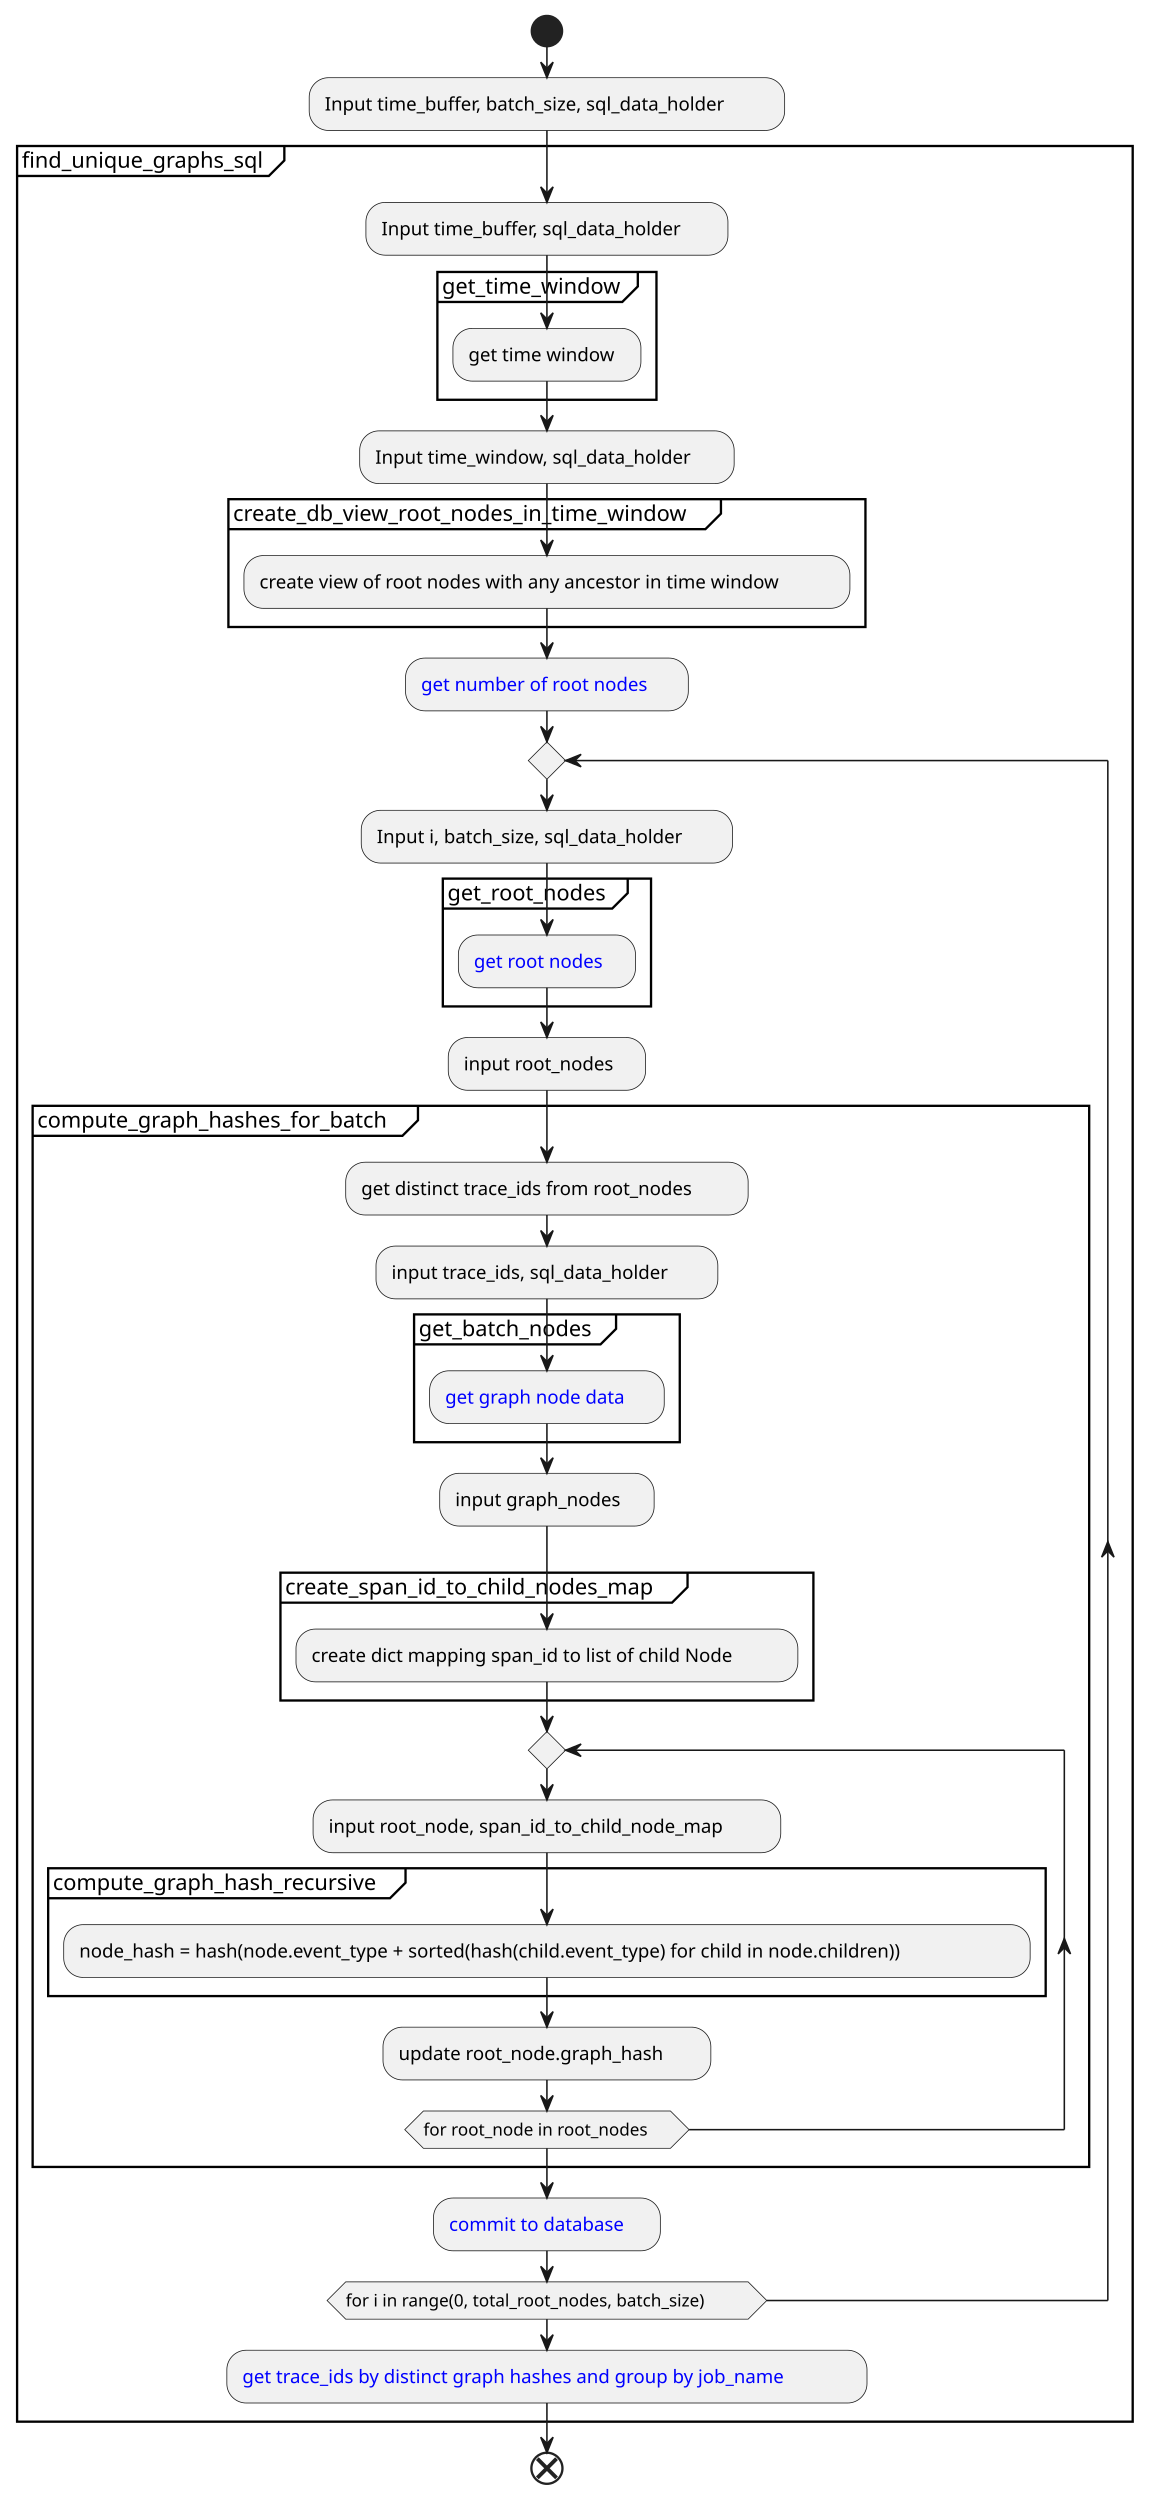
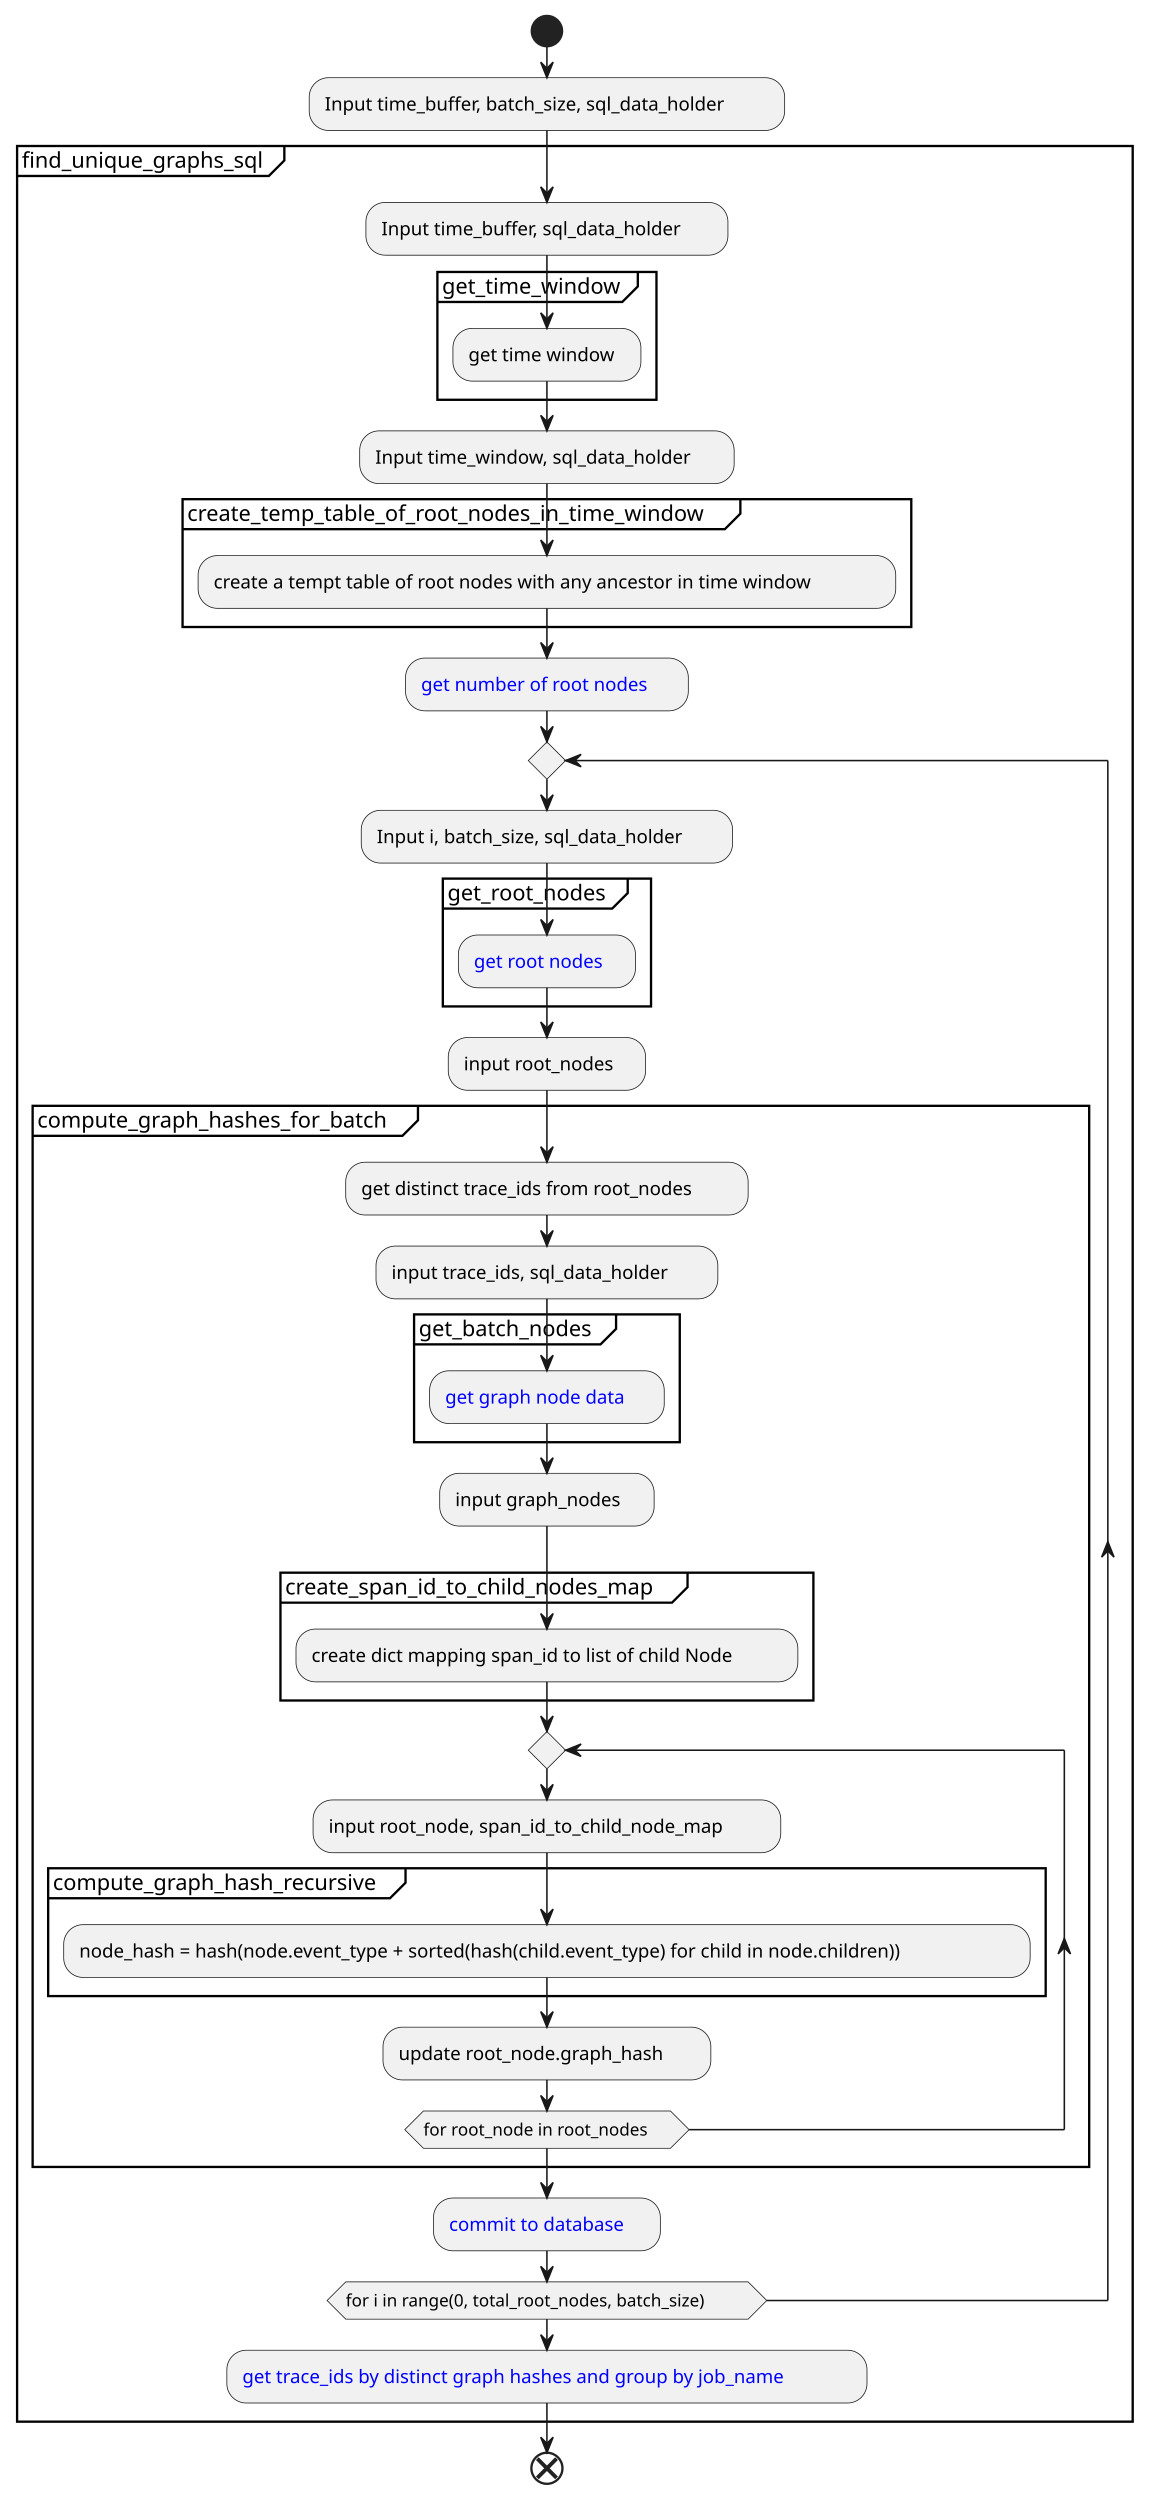
<svg xmlns="http://www.w3.org/2000/svg" contentStyleType="text/css" height="1609px" preserveAspectRatio="none" style="width:740px;height:1609px;background:#FFFFFF;" version="1.1" viewBox="0 0 740 1609" width="740px" zoomAndPan="magnify">
  <defs />
  <g>
    <ellipse cx="352" cy="20" fill="#222222" rx="10" ry="10" style="stroke:#222222;stroke-width:1.0;" />
    <rect fill="#F1F1F1" height="33.969" rx="12.5" ry="12.5" style="stroke:#181818;stroke-width:0.5;" width="306" x="199" y="50" />
    <text fill="#000000" font-family="sans-serif" font-size="12" lengthAdjust="spacing" textLength="286" x="209" y="71.139">Input time_buffer, batch_size, sql_data_holder</text>
    <rect fill="none" height="1464.614" style="stroke:#000000;stroke-width:1.5;" width="718" x="11" y="93.969" />
    <path d="M183,93.969 L183,103.266 L173,113.266 L11,113.266 " fill="none" style="stroke:#000000;stroke-width:1.5;" />
    <text fill="#000000" font-family="sans-serif" font-size="14" lengthAdjust="spacing" textLength="162" x="14" y="107.964">find_unique_graphs_sql</text>
    <rect fill="#F1F1F1" height="33.969" rx="12.5" ry="12.5" style="stroke:#181818;stroke-width:0.5;" width="233" x="235.5" y="130.266" />
    <text fill="#000000" font-family="sans-serif" font-size="12" lengthAdjust="spacing" textLength="213" x="245.5" y="151.404">Input time_buffer, sql_data_holder</text>
    <rect fill="none" height="82.266" style="stroke:#000000;stroke-width:1.5;" width="141" x="281.5" y="175.036" />
    <path d="M410.5,175.036 L410.5,184.333 L400.5,194.333 L281.5,194.333 " fill="none" style="stroke:#000000;stroke-width:1.5;" />
    <text fill="#000000" font-family="sans-serif" font-size="14" lengthAdjust="spacing" textLength="119" x="284.5" y="189.031">get_time_window</text>
    <rect fill="#F1F1F1" height="33.969" rx="12.5" ry="12.5" style="stroke:#181818;stroke-width:0.5;" width="121" x="291.5" y="211.333" />
    <text fill="#000000" font-family="sans-serif" font-size="12" lengthAdjust="spacing" textLength="101" x="301.5" y="232.472">get time window</text>
    <rect fill="#F1F1F1" height="33.969" rx="12.5" ry="12.5" style="stroke:#181818;stroke-width:0.5;" width="241" x="231.5" y="277.302" />
    <text fill="#000000" font-family="sans-serif" font-size="12" lengthAdjust="spacing" textLength="221" x="241.5" y="298.44">Input time_window, sql_data_holder</text>
-     <rect fill="none" height="82.266" style="stroke:#000000;stroke-width:1.5;" width="410" x="147" y="321.271" />
-     <path d="M464,321.271 L464,330.567 L454,340.567 L147,340.567 " fill="none" style="stroke:#000000;stroke-width:1.5;" />
-     <text fill="#000000" font-family="sans-serif" font-size="14" lengthAdjust="spacing" textLength="307" x="150" y="335.266">create_db_view_root_nodes_in_time_window</text>
-     <rect fill="#F1F1F1" height="33.969" rx="12.5" ry="12.5" style="stroke:#181818;stroke-width:0.5;" width="390" x="157" y="357.567" />
-     <text fill="#000000" font-family="sans-serif" font-size="12" lengthAdjust="spacing" textLength="370" x="167" y="378.706">create view of root nodes with any ancestor in time window</text>
+     <rect fill="none" height="82.266" style="stroke:#000000;stroke-width:1.5;" width="469" x="117.5" y="321.271" />
+     <path d="M476.5,321.271 L476.5,330.567 L466.5,340.567 L117.5,340.567 " fill="none" style="stroke:#000000;stroke-width:1.5;" />
+     <text fill="#000000" font-family="sans-serif" font-size="14" lengthAdjust="spacing" textLength="349" x="120.5" y="335.266">create_temp_table_of_root_nodes_in_time_window</text>
+     <rect fill="#F1F1F1" height="33.969" rx="12.5" ry="12.5" style="stroke:#181818;stroke-width:0.5;" width="449" x="127.5" y="357.567" />
+     <text fill="#000000" font-family="sans-serif" font-size="12" lengthAdjust="spacing" textLength="429" x="137.5" y="378.706">create a tempt table of root nodes with any ancestor in time window</text>
    <rect fill="#F1F1F1" height="33.969" rx="12.5" ry="12.5" style="stroke:#181818;stroke-width:0.5;" width="182" x="261" y="423.536" />
    <text fill="#0000FF" font-family="sans-serif" font-size="12" lengthAdjust="spacing" textLength="162" x="271" y="444.675">get number of root nodes</text>
    <rect fill="#F1F1F1" height="33.969" rx="12.5" ry="12.5" style="stroke:#181818;stroke-width:0.5;" width="239" x="232.5" y="521.505" />
    <text fill="#000000" font-family="sans-serif" font-size="12" lengthAdjust="spacing" textLength="219" x="242.5" y="542.644">Input i, batch_size, sql_data_holder</text>
    <rect fill="none" height="82.266" style="stroke:#000000;stroke-width:1.5;" width="134" x="285" y="565.474" />
    <path d="M404,565.474 L404,574.77 L394,584.77 L285,584.77 " fill="none" style="stroke:#000000;stroke-width:1.5;" />
    <text fill="#000000" font-family="sans-serif" font-size="14" lengthAdjust="spacing" textLength="109" x="288" y="579.469">get_root_nodes</text>
    <rect fill="#F1F1F1" height="33.969" rx="12.5" ry="12.5" style="stroke:#181818;stroke-width:0.5;" width="114" x="295" y="601.77" />
    <text fill="#0000FF" font-family="sans-serif" font-size="12" lengthAdjust="spacing" textLength="94" x="305" y="622.909">get root nodes</text>
    <rect fill="#F1F1F1" height="33.969" rx="12.5" ry="12.5" style="stroke:#181818;stroke-width:0.5;" width="127" x="288.5" y="667.739" />
    <text fill="#000000" font-family="sans-serif" font-size="12" lengthAdjust="spacing" textLength="107" x="298.5" y="688.878">input root_nodes</text>
    <rect fill="none" height="682.938" style="stroke:#000000;stroke-width:1.5;" width="680" x="21" y="711.708" />
    <path d="M269,711.708 L269,721.005 L259,731.005 L21,731.005 " fill="none" style="stroke:#000000;stroke-width:1.5;" />
    <text fill="#000000" font-family="sans-serif" font-size="14" lengthAdjust="spacing" textLength="238" x="24" y="725.703">compute_graph_hashes_for_batch</text>
    <rect fill="#F1F1F1" height="33.969" rx="12.5" ry="12.5" style="stroke:#181818;stroke-width:0.5;" width="259" x="222.5" y="748.005" />
    <text fill="#000000" font-family="sans-serif" font-size="12" lengthAdjust="spacing" textLength="239" x="232.5" y="769.144">get distinct trace_ids from root_nodes</text>
    <rect fill="#F1F1F1" height="33.969" rx="12.5" ry="12.5" style="stroke:#181818;stroke-width:0.5;" width="220" x="242" y="801.974" />
    <text fill="#000000" font-family="sans-serif" font-size="12" lengthAdjust="spacing" textLength="200" x="252" y="823.112">input trace_ids, sql_data_holder</text>
    <rect fill="none" height="82.266" style="stroke:#000000;stroke-width:1.5;" width="171" x="266.5" y="845.942" />
    <path d="M396.5,845.942 L396.5,855.239 L386.5,865.239 L266.5,865.239 " fill="none" style="stroke:#000000;stroke-width:1.5;" />
    <text fill="#000000" font-family="sans-serif" font-size="14" lengthAdjust="spacing" textLength="120" x="269.5" y="859.938">get_batch_nodes</text>
    <rect fill="#F1F1F1" height="33.969" rx="12.5" ry="12.5" style="stroke:#181818;stroke-width:0.5;" width="151" x="276.5" y="882.239" />
    <text fill="#0000FF" font-family="sans-serif" font-size="12" lengthAdjust="spacing" textLength="131" x="286.5" y="903.378">get graph node data</text>
    <rect fill="#F1F1F1" height="33.969" rx="12.5" ry="12.5" style="stroke:#181818;stroke-width:0.5;" width="138" x="283" y="948.208" />
    <text fill="#000000" font-family="sans-serif" font-size="12" lengthAdjust="spacing" textLength="118" x="293" y="969.347">input graph_nodes</text>
    <rect fill="none" height="82.266" style="stroke:#000000;stroke-width:1.5;" width="343" x="180.5" y="1012.177" />
    <path d="M442.5,1012.177 L442.5,1021.474 L432.5,1031.474 L180.5,1031.474 " fill="none" style="stroke:#000000;stroke-width:1.5;" />
    <text fill="#000000" font-family="sans-serif" font-size="14" lengthAdjust="spacing" textLength="252" x="183.5" y="1026.172">create_span_id_to_child_nodes_map</text>
    <rect fill="#F1F1F1" height="33.969" rx="12.5" ry="12.5" style="stroke:#181818;stroke-width:0.5;" width="323" x="190.5" y="1048.474" />
    <text fill="#000000" font-family="sans-serif" font-size="12" lengthAdjust="spacing" textLength="303" x="200.5" y="1069.612">create dict mapping span_id to list of child Node</text>
    <rect fill="#F1F1F1" height="33.969" rx="12.5" ry="12.5" style="stroke:#181818;stroke-width:0.5;" width="301" x="201.5" y="1158.442" />
    <text fill="#000000" font-family="sans-serif" font-size="12" lengthAdjust="spacing" textLength="281" x="211.5" y="1179.581">input root_node, span_id_to_child_node_map</text>
    <rect fill="none" height="82.266" style="stroke:#000000;stroke-width:1.5;" width="642" x="31" y="1202.411" />
    <path d="M261,1202.411 L261,1211.708 L251,1221.708 L31,1221.708 " fill="none" style="stroke:#000000;stroke-width:1.5;" />
    <text fill="#000000" font-family="sans-serif" font-size="14" lengthAdjust="spacing" textLength="220" x="34" y="1216.406">compute_graph_hash_recursive</text>
    <rect fill="#F1F1F1" height="33.969" rx="12.5" ry="12.5" style="stroke:#181818;stroke-width:0.5;" width="622" x="41" y="1238.708" />
    <text fill="#000000" font-family="sans-serif" font-size="12" lengthAdjust="spacing" textLength="602" x="51" y="1259.847">node_hash = hash(node.event_type + sorted(hash(child.event_type) for child in node.children))</text>
    <rect fill="#F1F1F1" height="33.969" rx="12.5" ry="12.5" style="stroke:#181818;stroke-width:0.5;" width="211" x="246.5" y="1304.677" />
    <text fill="#000000" font-family="sans-serif" font-size="12" lengthAdjust="spacing" textLength="191" x="256.5" y="1325.815">update root_node.graph_hash</text>
    <polygon fill="#F1F1F1" points="352,1114.442,364,1126.442,352,1138.442,340,1126.442,352,1114.442" style="stroke:#181818;stroke-width:0.5;" />
    <polygon fill="#F1F1F1" points="272.5,1358.646,431.5,1358.646,443.5,1370.646,431.5,1382.646,272.5,1382.646,260.5,1370.646,272.5,1358.646" style="stroke:#181818;stroke-width:0.5;" />
    <text fill="#000000" font-family="sans-serif" font-size="11" lengthAdjust="spacing" textLength="159" x="272.5" y="1374.454">for root_node in root_nodes</text>
    <rect fill="#F1F1F1" height="33.969" rx="12.5" ry="12.5" style="stroke:#181818;stroke-width:0.5;" width="146" x="279" y="1414.646" />
    <text fill="#0000FF" font-family="sans-serif" font-size="12" lengthAdjust="spacing" textLength="126" x="289" y="1435.784">commit to database</text>
    <polygon fill="#F1F1F1" points="352,477.505,364,489.505,352,501.505,340,489.505,352,477.505" style="stroke:#181818;stroke-width:0.5;" />
    <polygon fill="#F1F1F1" points="222.5,1468.614,481.5,1468.614,493.5,1480.614,481.5,1492.614,222.5,1492.614,210.5,1480.614,222.5,1468.614" style="stroke:#181818;stroke-width:0.5;" />
    <text fill="#000000" font-family="sans-serif" font-size="11" lengthAdjust="spacing" textLength="259" x="222.5" y="1484.422">for i in range(0, total_root_nodes, batch_size)</text>
    <rect fill="#F1F1F1" height="33.969" rx="12.5" ry="12.5" style="stroke:#181818;stroke-width:0.5;" width="412" x="146" y="1512.614" />
    <text fill="#0000FF" font-family="sans-serif" font-size="12" lengthAdjust="spacing" textLength="392" x="156" y="1533.753">get trace_ids by distinct graph hashes and group by job_name</text>
    <ellipse cx="352" cy="1588.583" fill="none" rx="10" ry="10" style="stroke:#222222;stroke-width:1.5;" />
    <line style="stroke:#222222;stroke-width:2.5;" x1="345.813" x2="358.187" y1="1582.396" y2="1594.77" />
    <line style="stroke:#222222;stroke-width:2.5;" x1="358.187" x2="345.813" y1="1582.396" y2="1594.77" />
    <line style="stroke:#181818;stroke-width:1.0;" x1="352" x2="352" y1="30" y2="50" />
    <polygon fill="#181818" points="348,40,352,50,356,40,352,44" style="stroke:#181818;stroke-width:1.0;" />
    <line style="stroke:#181818;stroke-width:1.0;" x1="352" x2="352" y1="164.234" y2="211.333" />
    <polygon fill="#181818" points="348,201.333,352,211.333,356,201.333,352,205.333" style="stroke:#181818;stroke-width:1.0;" />
    <line style="stroke:#181818;stroke-width:1.0;" x1="352" x2="352" y1="245.302" y2="277.302" />
    <polygon fill="#181818" points="348,267.302,352,277.302,356,267.302,352,271.302" style="stroke:#181818;stroke-width:1.0;" />
    <line style="stroke:#181818;stroke-width:1.0;" x1="352" x2="352" y1="311.271" y2="357.567" />
    <polygon fill="#181818" points="348,347.567,352,357.567,356,347.567,352,351.567" style="stroke:#181818;stroke-width:1.0;" />
    <line style="stroke:#181818;stroke-width:1.0;" x1="352" x2="352" y1="391.536" y2="423.536" />
    <polygon fill="#181818" points="348,413.536,352,423.536,356,413.536,352,417.536" style="stroke:#181818;stroke-width:1.0;" />
    <line style="stroke:#181818;stroke-width:1.0;" x1="352" x2="352" y1="555.474" y2="601.77" />
    <polygon fill="#181818" points="348,591.77,352,601.77,356,591.77,352,595.77" style="stroke:#181818;stroke-width:1.0;" />
    <line style="stroke:#181818;stroke-width:1.0;" x1="352" x2="352" y1="635.739" y2="667.739" />
    <polygon fill="#181818" points="348,657.739,352,667.739,356,657.739,352,661.739" style="stroke:#181818;stroke-width:1.0;" />
    <line style="stroke:#181818;stroke-width:1.0;" x1="352" x2="352" y1="781.974" y2="801.974" />
    <polygon fill="#181818" points="348,791.974,352,801.974,356,791.974,352,795.974" style="stroke:#181818;stroke-width:1.0;" />
    <line style="stroke:#181818;stroke-width:1.0;" x1="352" x2="352" y1="835.942" y2="882.239" />
    <polygon fill="#181818" points="348,872.239,352,882.239,356,872.239,352,876.239" style="stroke:#181818;stroke-width:1.0;" />
    <line style="stroke:#181818;stroke-width:1.0;" x1="352" x2="352" y1="916.208" y2="948.208" />
    <polygon fill="#181818" points="348,938.208,352,948.208,356,938.208,352,942.208" style="stroke:#181818;stroke-width:1.0;" />
    <line style="stroke:#181818;stroke-width:1.0;" x1="352" x2="352" y1="982.177" y2="1048.474" />
    <polygon fill="#181818" points="348,1038.474,352,1048.474,356,1038.474,352,1042.474" style="stroke:#181818;stroke-width:1.0;" />
    <line style="stroke:#181818;stroke-width:1.0;" x1="352" x2="352" y1="1192.411" y2="1238.708" />
    <polygon fill="#181818" points="348,1228.708,352,1238.708,356,1228.708,352,1232.708" style="stroke:#181818;stroke-width:1.0;" />
    <line style="stroke:#181818;stroke-width:1.0;" x1="352" x2="352" y1="1272.677" y2="1304.677" />
    <polygon fill="#181818" points="348,1294.677,352,1304.677,356,1294.677,352,1298.677" style="stroke:#181818;stroke-width:1.0;" />
    <line style="stroke:#181818;stroke-width:1.0;" x1="352" x2="352" y1="1138.442" y2="1158.442" />
    <polygon fill="#181818" points="348,1148.442,352,1158.442,356,1148.442,352,1152.442" style="stroke:#181818;stroke-width:1.0;" />
    <line style="stroke:#181818;stroke-width:1.0;" x1="443.5" x2="685" y1="1370.646" y2="1370.646" />
    <polygon fill="#181818" points="681,1257.544,685,1247.544,689,1257.544,685,1253.544" style="stroke:#181818;stroke-width:1.0;" />
    <line style="stroke:#181818;stroke-width:1.0;" x1="685" x2="685" y1="1126.442" y2="1370.646" />
    <line style="stroke:#181818;stroke-width:1.0;" x1="685" x2="364" y1="1126.442" y2="1126.442" />
    <polygon fill="#181818" points="374,1122.442,364,1126.442,374,1130.442,370,1126.442" style="stroke:#181818;stroke-width:1.0;" />
    <line style="stroke:#181818;stroke-width:1.0;" x1="352" x2="352" y1="1338.646" y2="1358.646" />
    <polygon fill="#181818" points="348,1348.646,352,1358.646,356,1348.646,352,1352.646" style="stroke:#181818;stroke-width:1.0;" />
    <line style="stroke:#181818;stroke-width:1.0;" x1="352" x2="352" y1="1082.442" y2="1114.442" />
    <polygon fill="#181818" points="348,1104.442,352,1114.442,356,1104.442,352,1108.442" style="stroke:#181818;stroke-width:1.0;" />
    <line style="stroke:#181818;stroke-width:1.0;" x1="352" x2="352" y1="701.708" y2="748.005" />
    <polygon fill="#181818" points="348,738.005,352,748.005,356,738.005,352,742.005" style="stroke:#181818;stroke-width:1.0;" />
    <line style="stroke:#181818;stroke-width:1.0;" x1="352" x2="352" y1="1382.646" y2="1414.646" />
    <polygon fill="#181818" points="348,1404.646,352,1414.646,356,1404.646,352,1408.646" style="stroke:#181818;stroke-width:1.0;" />
    <line style="stroke:#181818;stroke-width:1.0;" x1="352" x2="352" y1="501.505" y2="521.505" />
    <polygon fill="#181818" points="348,511.505,352,521.505,356,511.505,352,515.505" style="stroke:#181818;stroke-width:1.0;" />
    <line style="stroke:#181818;stroke-width:1.0;" x1="493.5" x2="713" y1="1480.614" y2="1480.614" />
    <polygon fill="#181818" points="709,1002.177,713,992.177,717,1002.177,713,998.177" style="stroke:#181818;stroke-width:1.0;" />
    <line style="stroke:#181818;stroke-width:1.0;" x1="713" x2="713" y1="489.505" y2="1480.614" />
    <line style="stroke:#181818;stroke-width:1.0;" x1="713" x2="364" y1="489.505" y2="489.505" />
    <polygon fill="#181818" points="374,485.505,364,489.505,374,493.505,370,489.505" style="stroke:#181818;stroke-width:1.0;" />
    <line style="stroke:#181818;stroke-width:1.0;" x1="352" x2="352" y1="1448.614" y2="1468.614" />
    <polygon fill="#181818" points="348,1458.614,352,1468.614,356,1458.614,352,1462.614" style="stroke:#181818;stroke-width:1.0;" />
    <line style="stroke:#181818;stroke-width:1.0;" x1="352" x2="352" y1="457.505" y2="477.505" />
    <polygon fill="#181818" points="348,467.505,352,477.505,356,467.505,352,471.505" style="stroke:#181818;stroke-width:1.0;" />
    <line style="stroke:#181818;stroke-width:1.0;" x1="352" x2="352" y1="1492.614" y2="1512.614" />
    <polygon fill="#181818" points="348,1502.614,352,1512.614,356,1502.614,352,1506.614" style="stroke:#181818;stroke-width:1.0;" />
    <line style="stroke:#181818;stroke-width:1.0;" x1="352" x2="352" y1="83.969" y2="130.266" />
    <polygon fill="#181818" points="348,120.266,352,130.266,356,120.266,352,124.266" style="stroke:#181818;stroke-width:1.0;" />
    <line style="stroke:#181818;stroke-width:1.0;" x1="352" x2="352" y1="1546.583" y2="1578.583" />
    <polygon fill="#181818" points="348,1568.583,352,1578.583,356,1568.583,352,1572.583" style="stroke:#181818;stroke-width:1.0;" />
  </g>
</svg>
